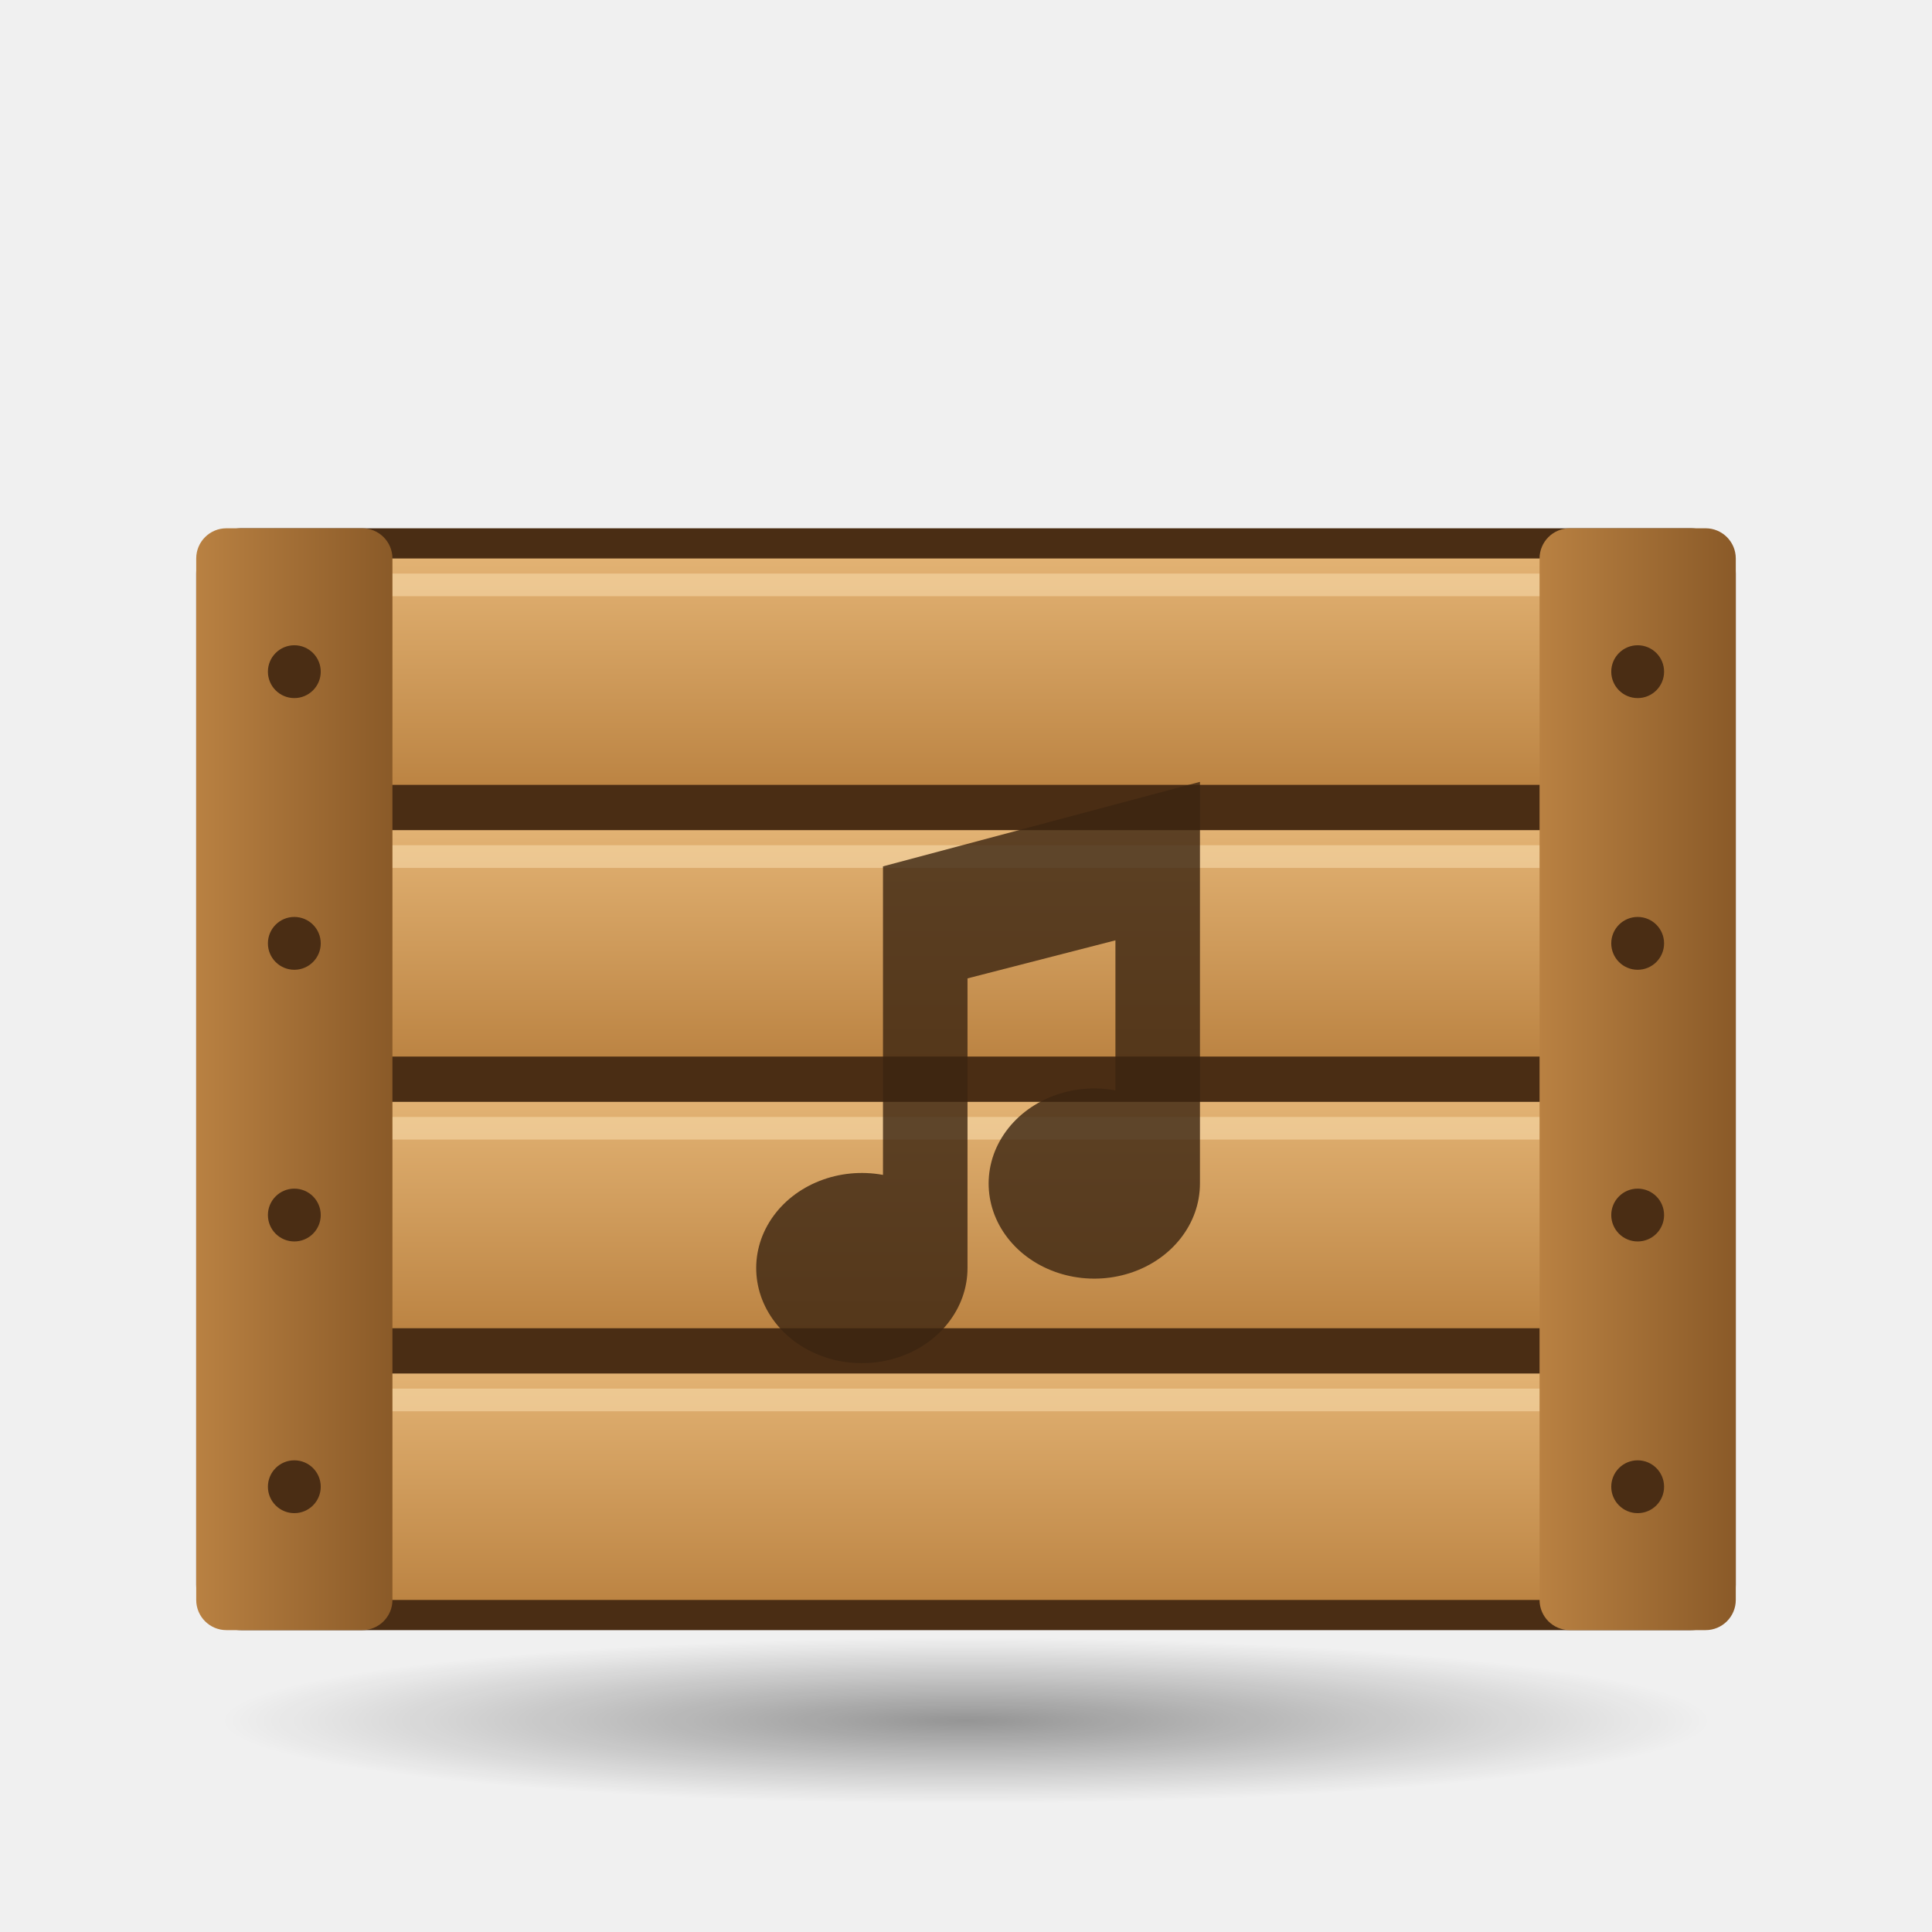
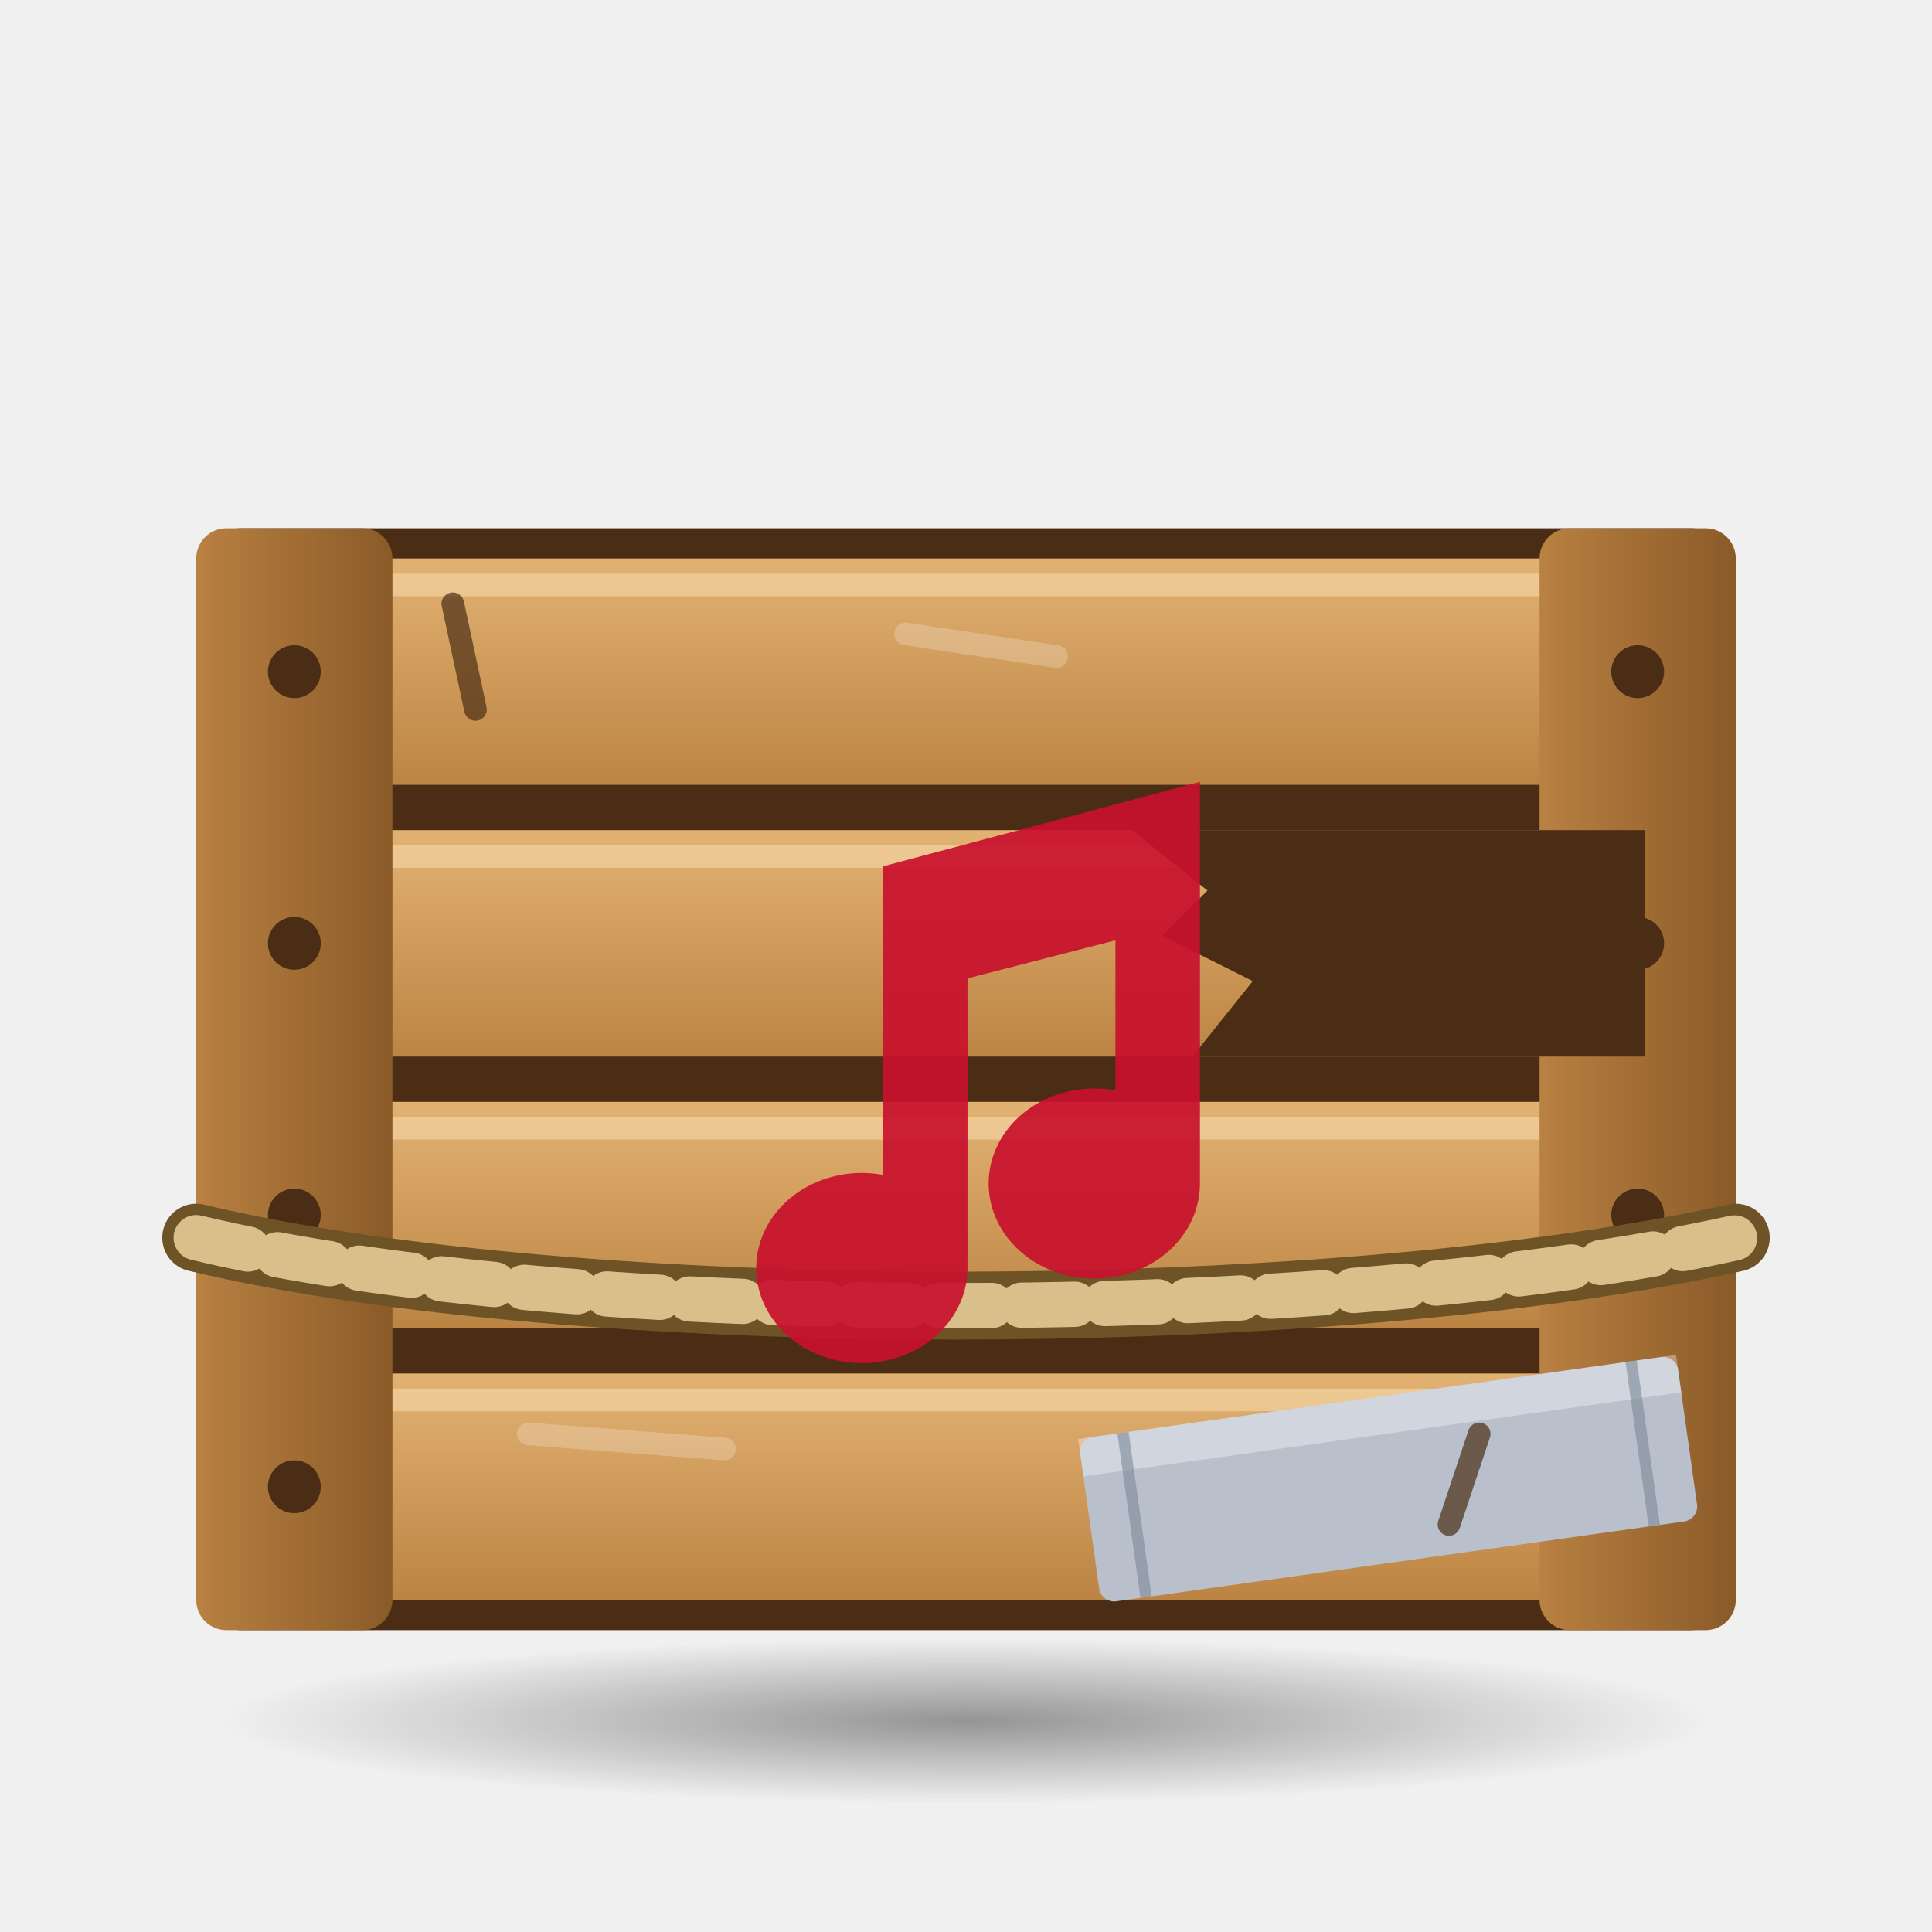
<svg xmlns="http://www.w3.org/2000/svg" viewBox="0 0 256 256">
  <defs>
    <radialGradient id="ground" cx=".5" cy=".5" r=".5">
      <stop offset="0" stop-color="#000" stop-opacity=".38" />
      <stop offset="1" stop-color="#000" stop-opacity="0" />
    </radialGradient>
    <linearGradient id="b" x1="0" y1="0" x2="0" y2="1">
      <stop offset="0" stop-color="#E2B273" />
      <stop offset="1" stop-color="#BC8443" />
    </linearGradient>
    <linearGradient id="p" x1="0" y1="0" x2="1" y2="0">
      <stop offset="0" stop-color="#B98142" />
      <stop offset="1" stop-color="#8A5A28" />
    </linearGradient>
  </defs>
  <ellipse cx="128" cy="228" rx="100" ry="11" fill="url(#ground)" />
  <rect x="26" y="70" width="204" height="146" rx="6" fill="#4A2D14" />
  <rect x="30" y="74" width="196" height="30" rx="3" fill="url(#b)" />
  <rect x="34" y="76" width="188" height="3" rx="1.500" fill="#F6D9A8" opacity=".6" />
  <rect x="30" y="110" width="196" height="30" rx="3" fill="url(#b)" />
  <rect x="34" y="112" width="188" height="3" rx="1.500" fill="#F6D9A8" opacity=".6" />
  <rect x="30" y="146" width="196" height="30" rx="3" fill="url(#b)" />
  <rect x="34" y="148" width="188" height="3" rx="1.500" fill="#F6D9A8" opacity=".6" />
  <rect x="30" y="182" width="196" height="30" rx="3" fill="url(#b)" />
  <rect x="34" y="184" width="188" height="3" rx="1.500" fill="#F6D9A8" opacity=".6" />
  <rect x="26" y="70" width="26" height="146" rx="4" fill="url(#p)" />
  <rect x="204" y="70" width="26" height="146" rx="4" fill="url(#p)" />
  <circle cx="39" cy="89" r="3.500" fill="#4A2D14" />
  <circle cx="39" cy="125" r="3.500" fill="#4A2D14" />
  <circle cx="39" cy="161" r="3.500" fill="#4A2D14" />
  <circle cx="39" cy="197" r="3.500" fill="#4A2D14" />
  <circle cx="217" cy="89" r="3.500" fill="#4A2D14" />
  <circle cx="217" cy="125" r="3.500" fill="#4A2D14" />
  <circle cx="217" cy="161" r="3.500" fill="#4A2D14" />
  <circle cx="217" cy="197" r="3.500" fill="#4A2D14" />
-   <g fill="#3B2410" opacity=".8" transform="translate(-51 -70) scale(1.4)">
+   <path d="M150 110l10 8-6 6 12 6-8 10h60v-30z" fill="#4A2D14" />
+   <g transform="rotate(-8 184 196)">
+     <rect x="144.0" y="185" width="80" height="22" rx="2" fill="#B9C0CC" />
+     <rect x="144.0" y="185" width="80" height="5" fill="#fff" opacity=".35" />
+     <path d="M150.0 185v22M218.0 185v22" stroke="#7C8798" stroke-width="1.500" opacity=".6" />
+   </g>
+   <path d="M26 164c50 12 150 12 204 0" fill="none" stroke="#6E5327" stroke-width="9" stroke-linecap="round" />
+   <path d="M26 164c50 12 150 12 204 0" fill="none" stroke="#D9C08A" stroke-width="6" stroke-linecap="round" stroke-dasharray="7 4" />
+   <path d="M60 80l3 14M196 190l-4 12" stroke="#4A2D14" stroke-width="3" stroke-linecap="round" opacity=".7" />
+   <g stroke="#fff" stroke-width="3" stroke-linecap="round" opacity=".22">
+     <path d="M70 190l26 2" />
+     <path d="M120 84l20 3" />
+   </g>
+   <g fill="#C8102B" opacity=".92" transform="translate(-51 -70) scale(1.4)">
    <path d="M120 132l30-8v38a10 9 0 1 1-8-8.800V139l-14 3.600V170a10 9 0 1 1-8-8.800z" />
  </g>
</svg>
